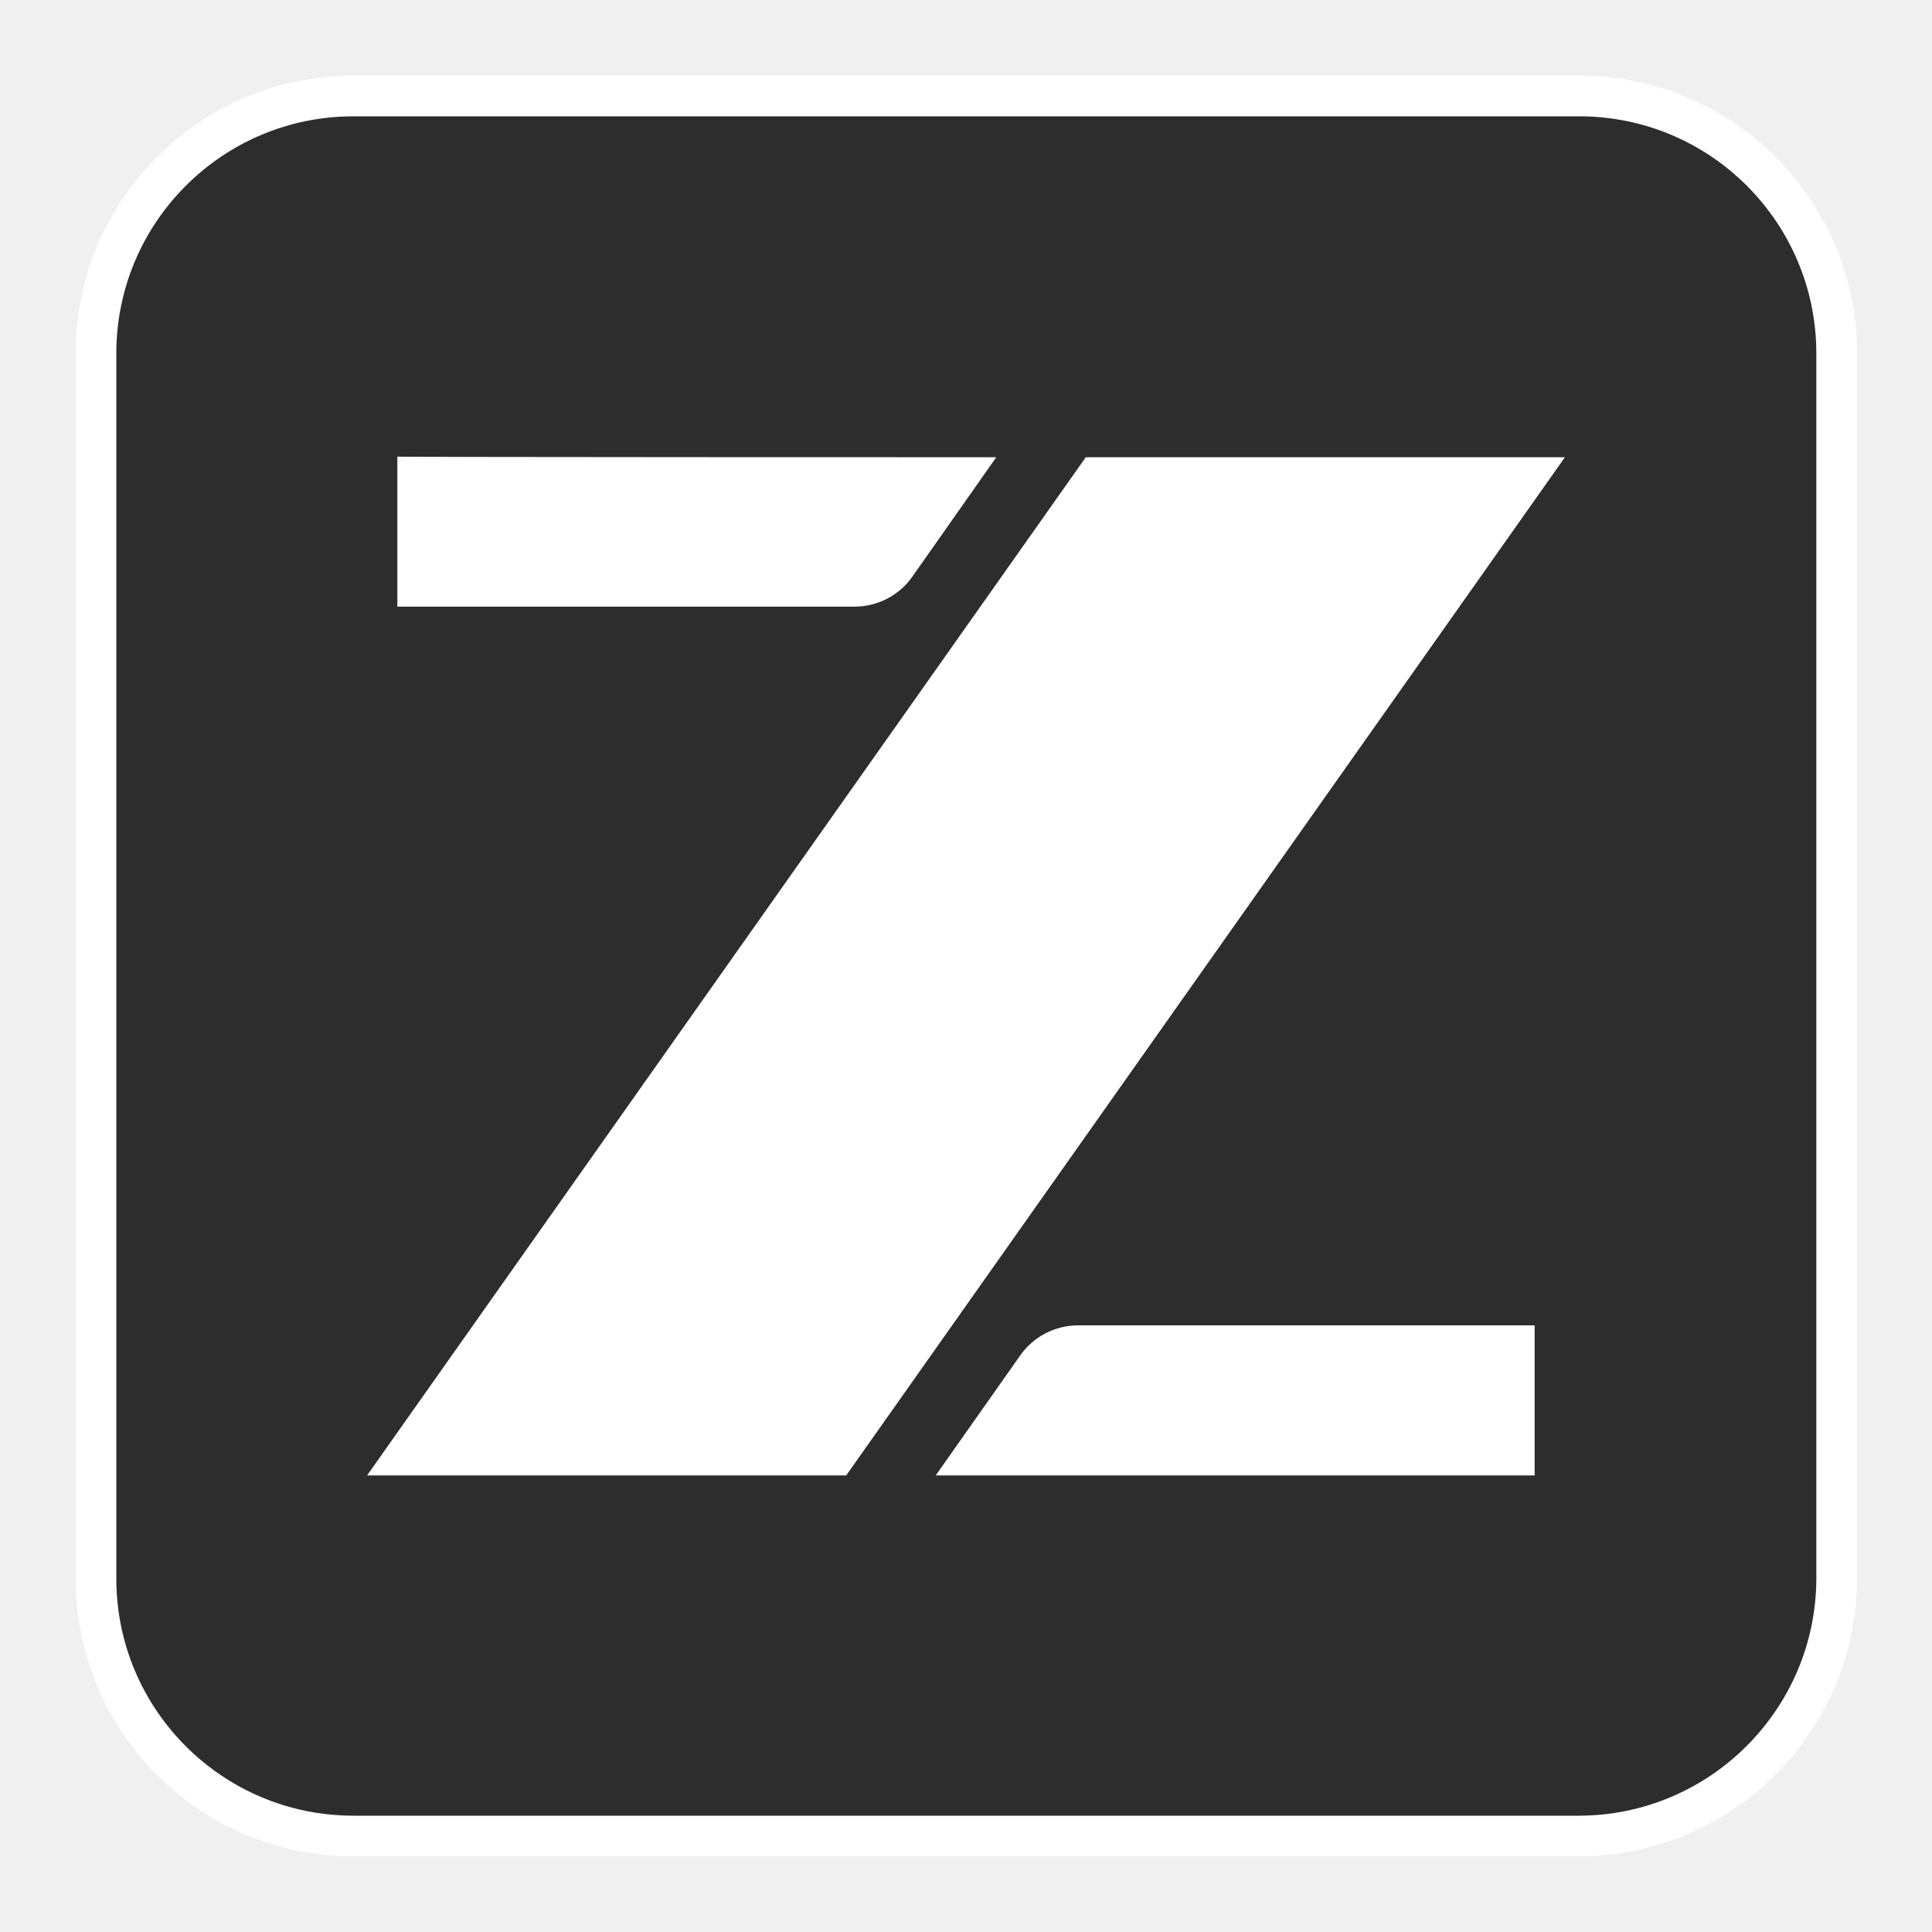
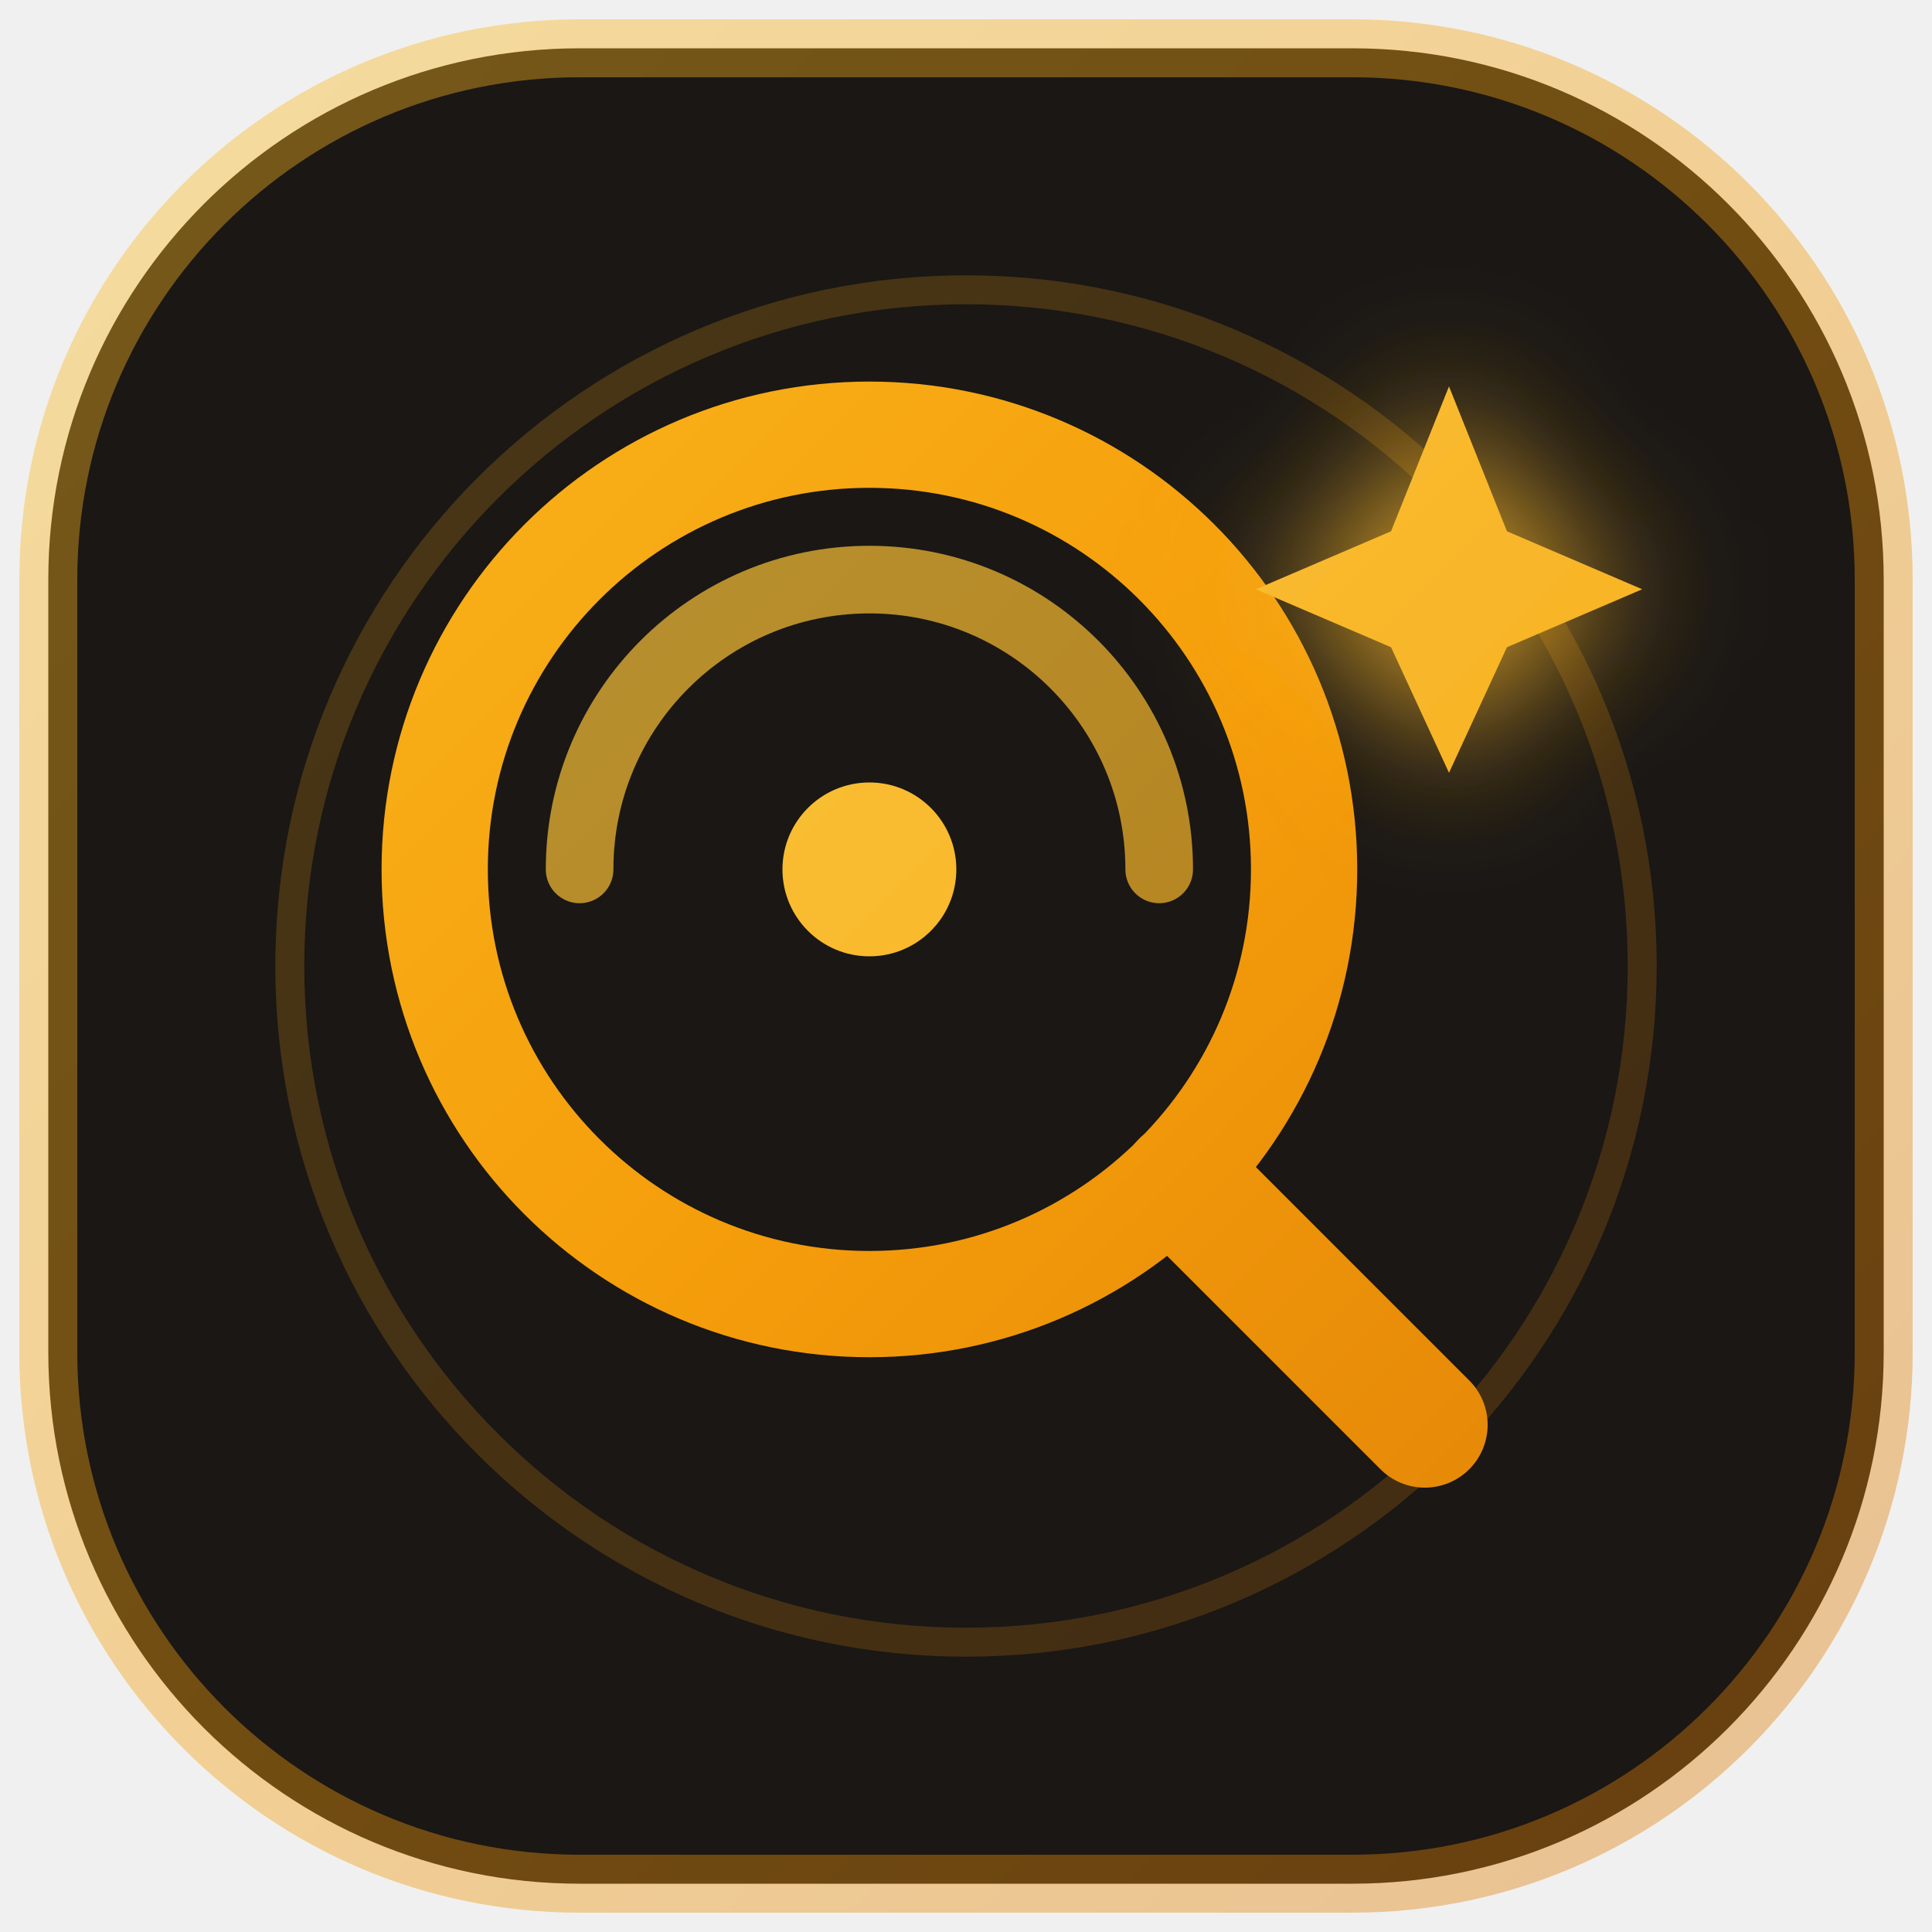
- <svg xmlns="http://www.w3.org/2000/svg" version="1.1" x="0px" y="0px" viewBox="0 0 30 30" style="enable-background:new 0 0 30 30;" xml:space="preserve">
+ <svg xmlns="http://www.w3.org/2000/svg" width="40" height="40" viewBox="0 0 40 40" fill="none">
  <defs>
-     <style type="text/css">
-     .st194{fill:#2D2D2D;stroke:#FFFFFF;stroke-width:0.632;stroke-miterlimit:10;}
-     .st23{fill:#FFFFFF;}
- 
-     .z-breathe {
-       animation: breathe 2.5s ease-in-out infinite;
-     }
- 
-     @keyframes breathe {
-       0%, 100% { opacity: 0.7; }
-       50% { opacity: 1; }
-     }
-   </style>
+     <linearGradient id="clarifyGrad" x1="0" y1="0" x2="40" y2="40" gradientUnits="userSpaceOnUse">
+       <stop offset="0%" stop-color="#FBBF24" />
+       <stop offset="50%" stop-color="#F59E0B" />
+       <stop offset="100%" stop-color="#D97706" />
+     </linearGradient>
+     <linearGradient id="clarifyGradDark" x1="0" y1="0" x2="40" y2="40" gradientUnits="userSpaceOnUse">
+       <stop offset="0%" stop-color="#FCD34D" />
+       <stop offset="100%" stop-color="#F59E0B" />
+     </linearGradient>
+     <filter id="clarifyGlow" x="-50%" y="-50%" width="200%" height="200%">
+       <feGaussianBlur stdDeviation="1.5" result="blur" />
+       <feComposite in="SourceGraphic" in2="blur" operator="over" />
+     </filter>
  </defs>
-   <g>
-     <path class="st194" d="M24.51,28.51H5.49c-2.21,0-4-1.79-4-4V5.49c0-2.21,1.79-4,4-4h19.03c2.21,0,4,1.79,4,4v19.03     C28.51,26.72,26.72,28.51,24.51,28.51z" />
-     <g class="z-breathe">
-       <path class="st23" d="M15.47,7.1l-1.3,1.85c-0.2,0.29-0.54,0.47-0.9,0.47h-7.1V7.09C6.16,7.1,15.47,7.1,15.47,7.1z" />
-       <polygon class="st23" points="24.3,7.1 13.14,22.91 5.7,22.91 16.86,7.1" />
-       <path class="st23" d="M14.53,22.91l1.31-1.86c0.2-0.29,0.54-0.47,0.9-0.47h7.09v2.33H14.53z" />
-     </g>
-   </g>
+   <rect x="1" y="1" width="38" height="38" rx="11" fill="#1A1715" stroke="url(#clarifyGrad)" stroke-width="1.2" stroke-opacity="0.4" />
+   <circle cx="20" cy="20" r="14" fill="none" stroke="url(#clarifyGrad)" stroke-width="0.6" stroke-opacity="0.2" />
+   <circle cx="18" cy="18" r="9" fill="none" stroke="url(#clarifyGrad)" stroke-width="2.2" stroke-linecap="round" />
+   <path d="M 12 18 A 6 6 0 0 1 24 18" fill="none" stroke="url(#clarifyGradDark)" stroke-width="1.4" stroke-linecap="round" opacity="0.7" />
+   <line x1="24.5" y1="24.5" x2="29.5" y2="29.5" stroke="url(#clarifyGrad)" stroke-width="2.6" stroke-linecap="round" />
+   <path d="M 30 8 L 31.2 11 L 34 12.2 L 31.2 13.4 L 30 16 L 28.8 13.4 L 26 12.2 L 28.8 11 Z" fill="url(#clarifyGradDark)" filter="url(#clarifyGlow)" />
+   <circle cx="18" cy="18" r="1.8" fill="url(#clarifyGradDark)" />
</svg>
